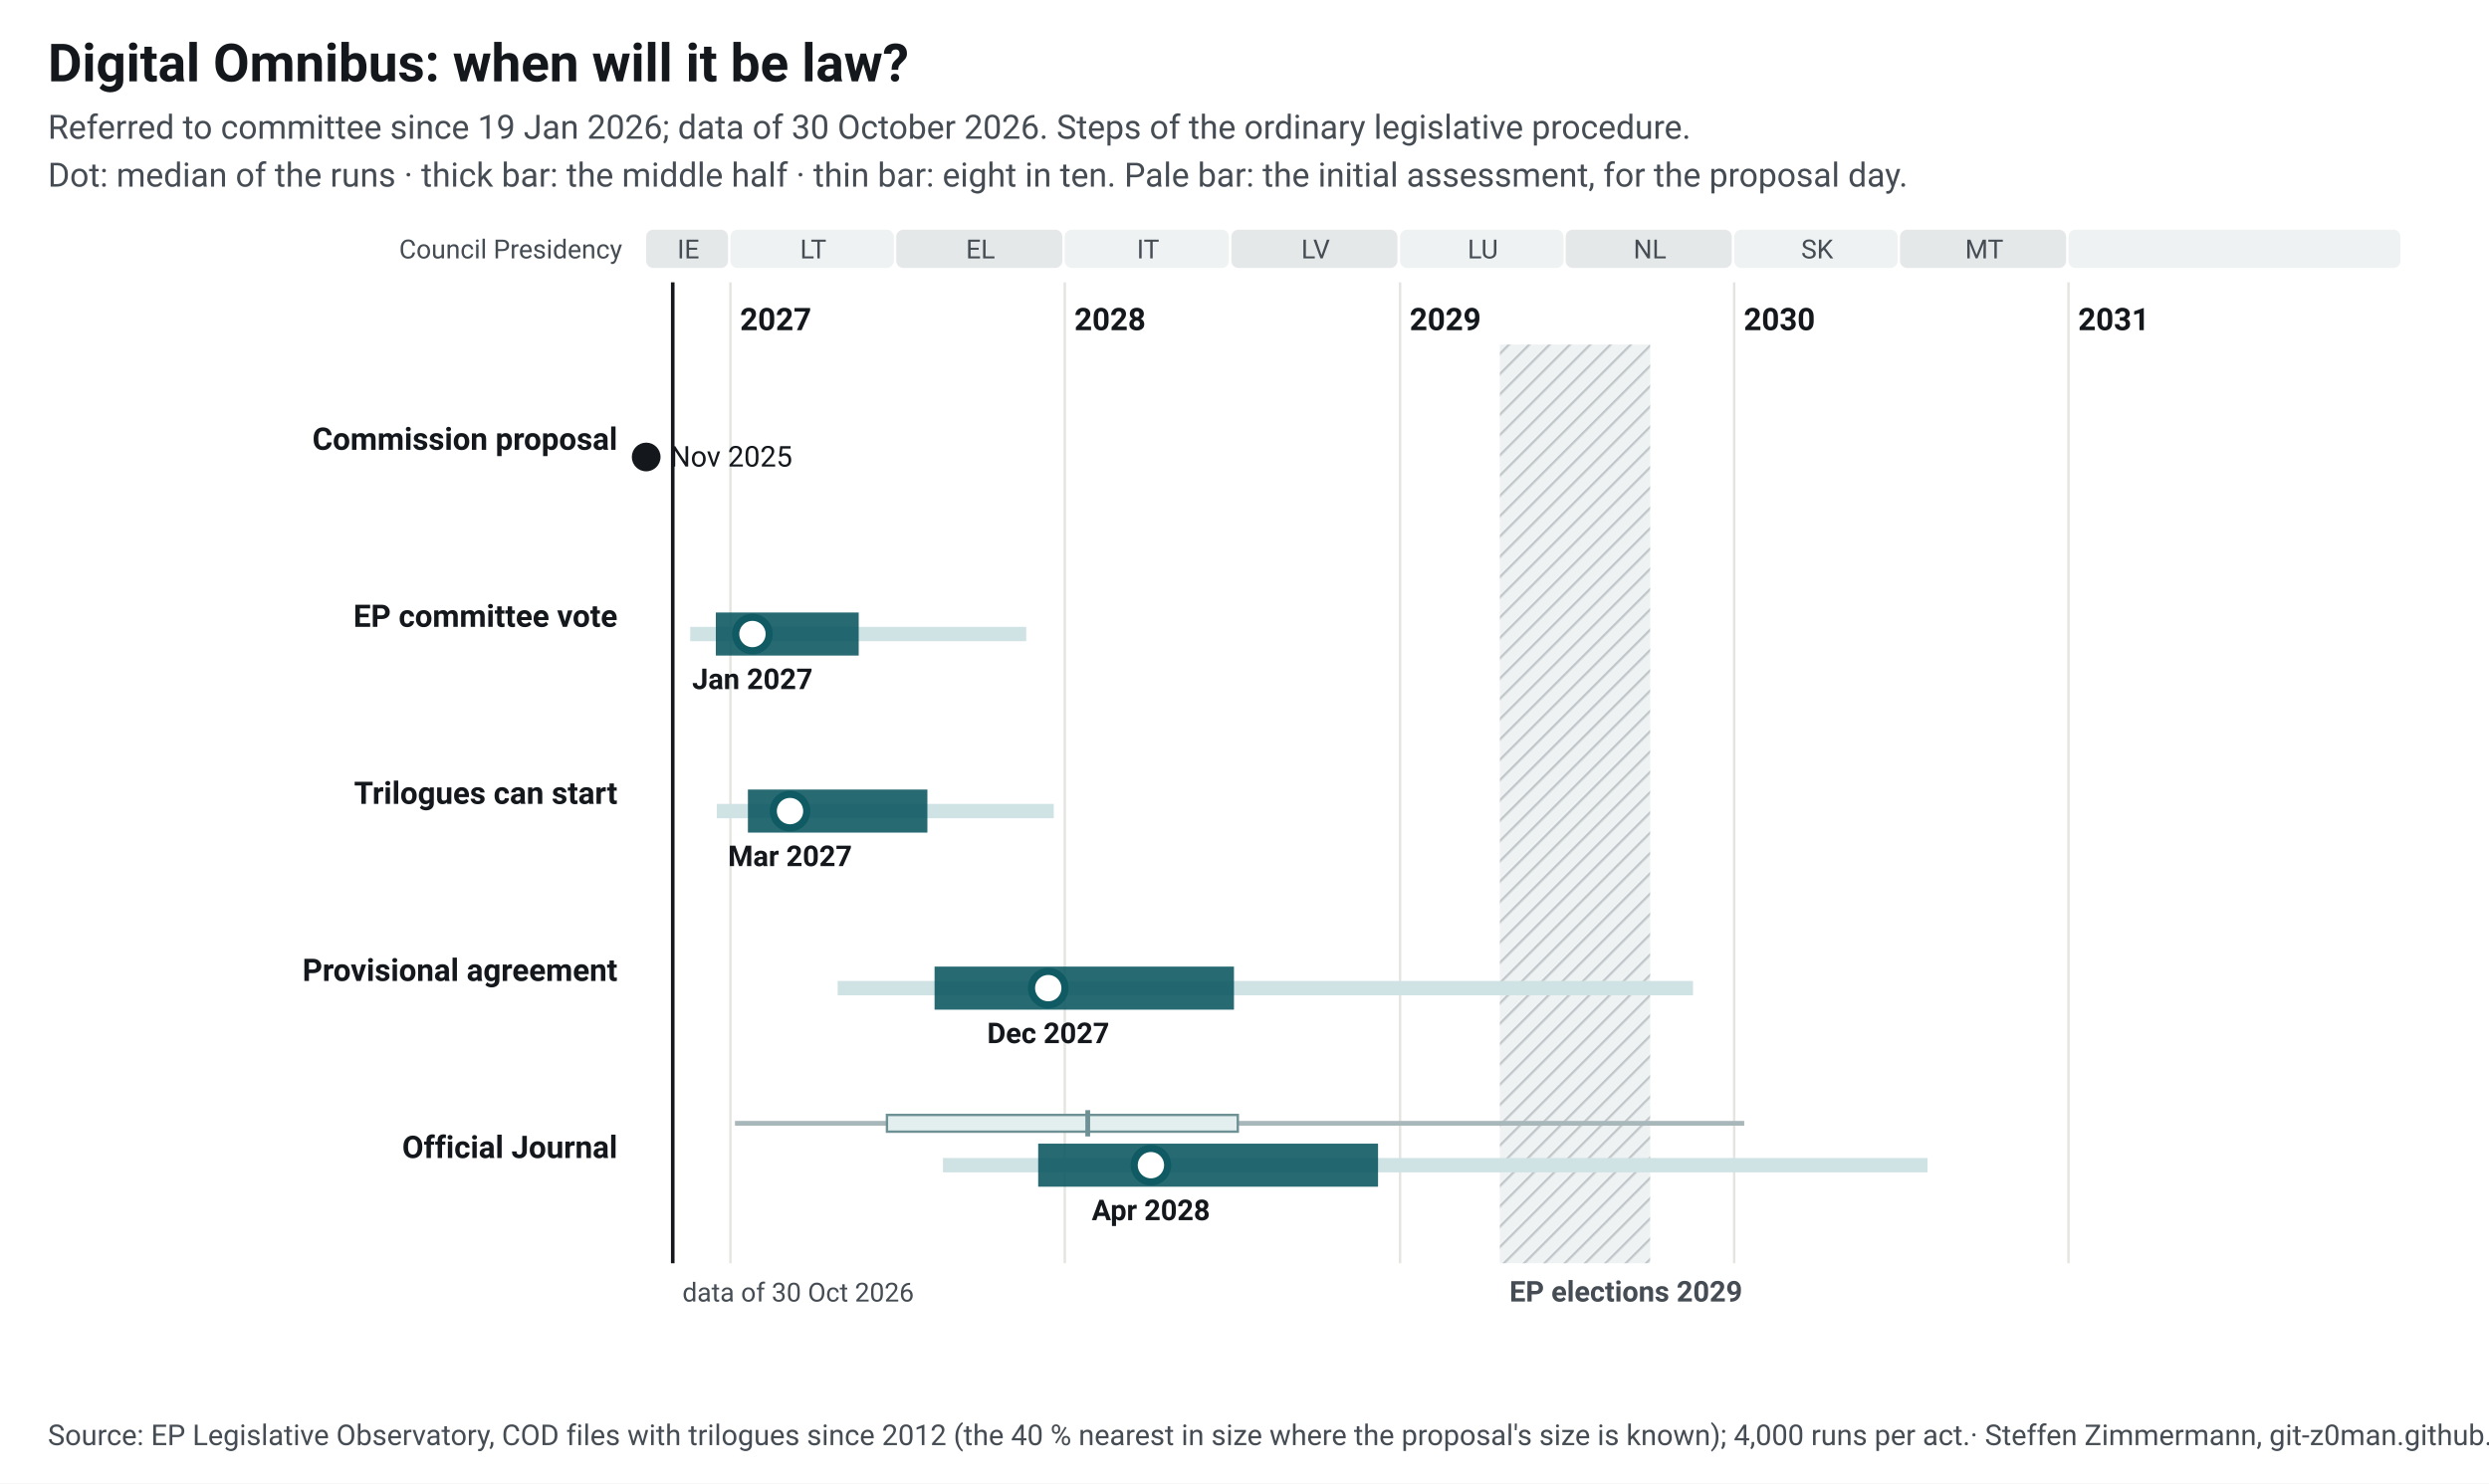
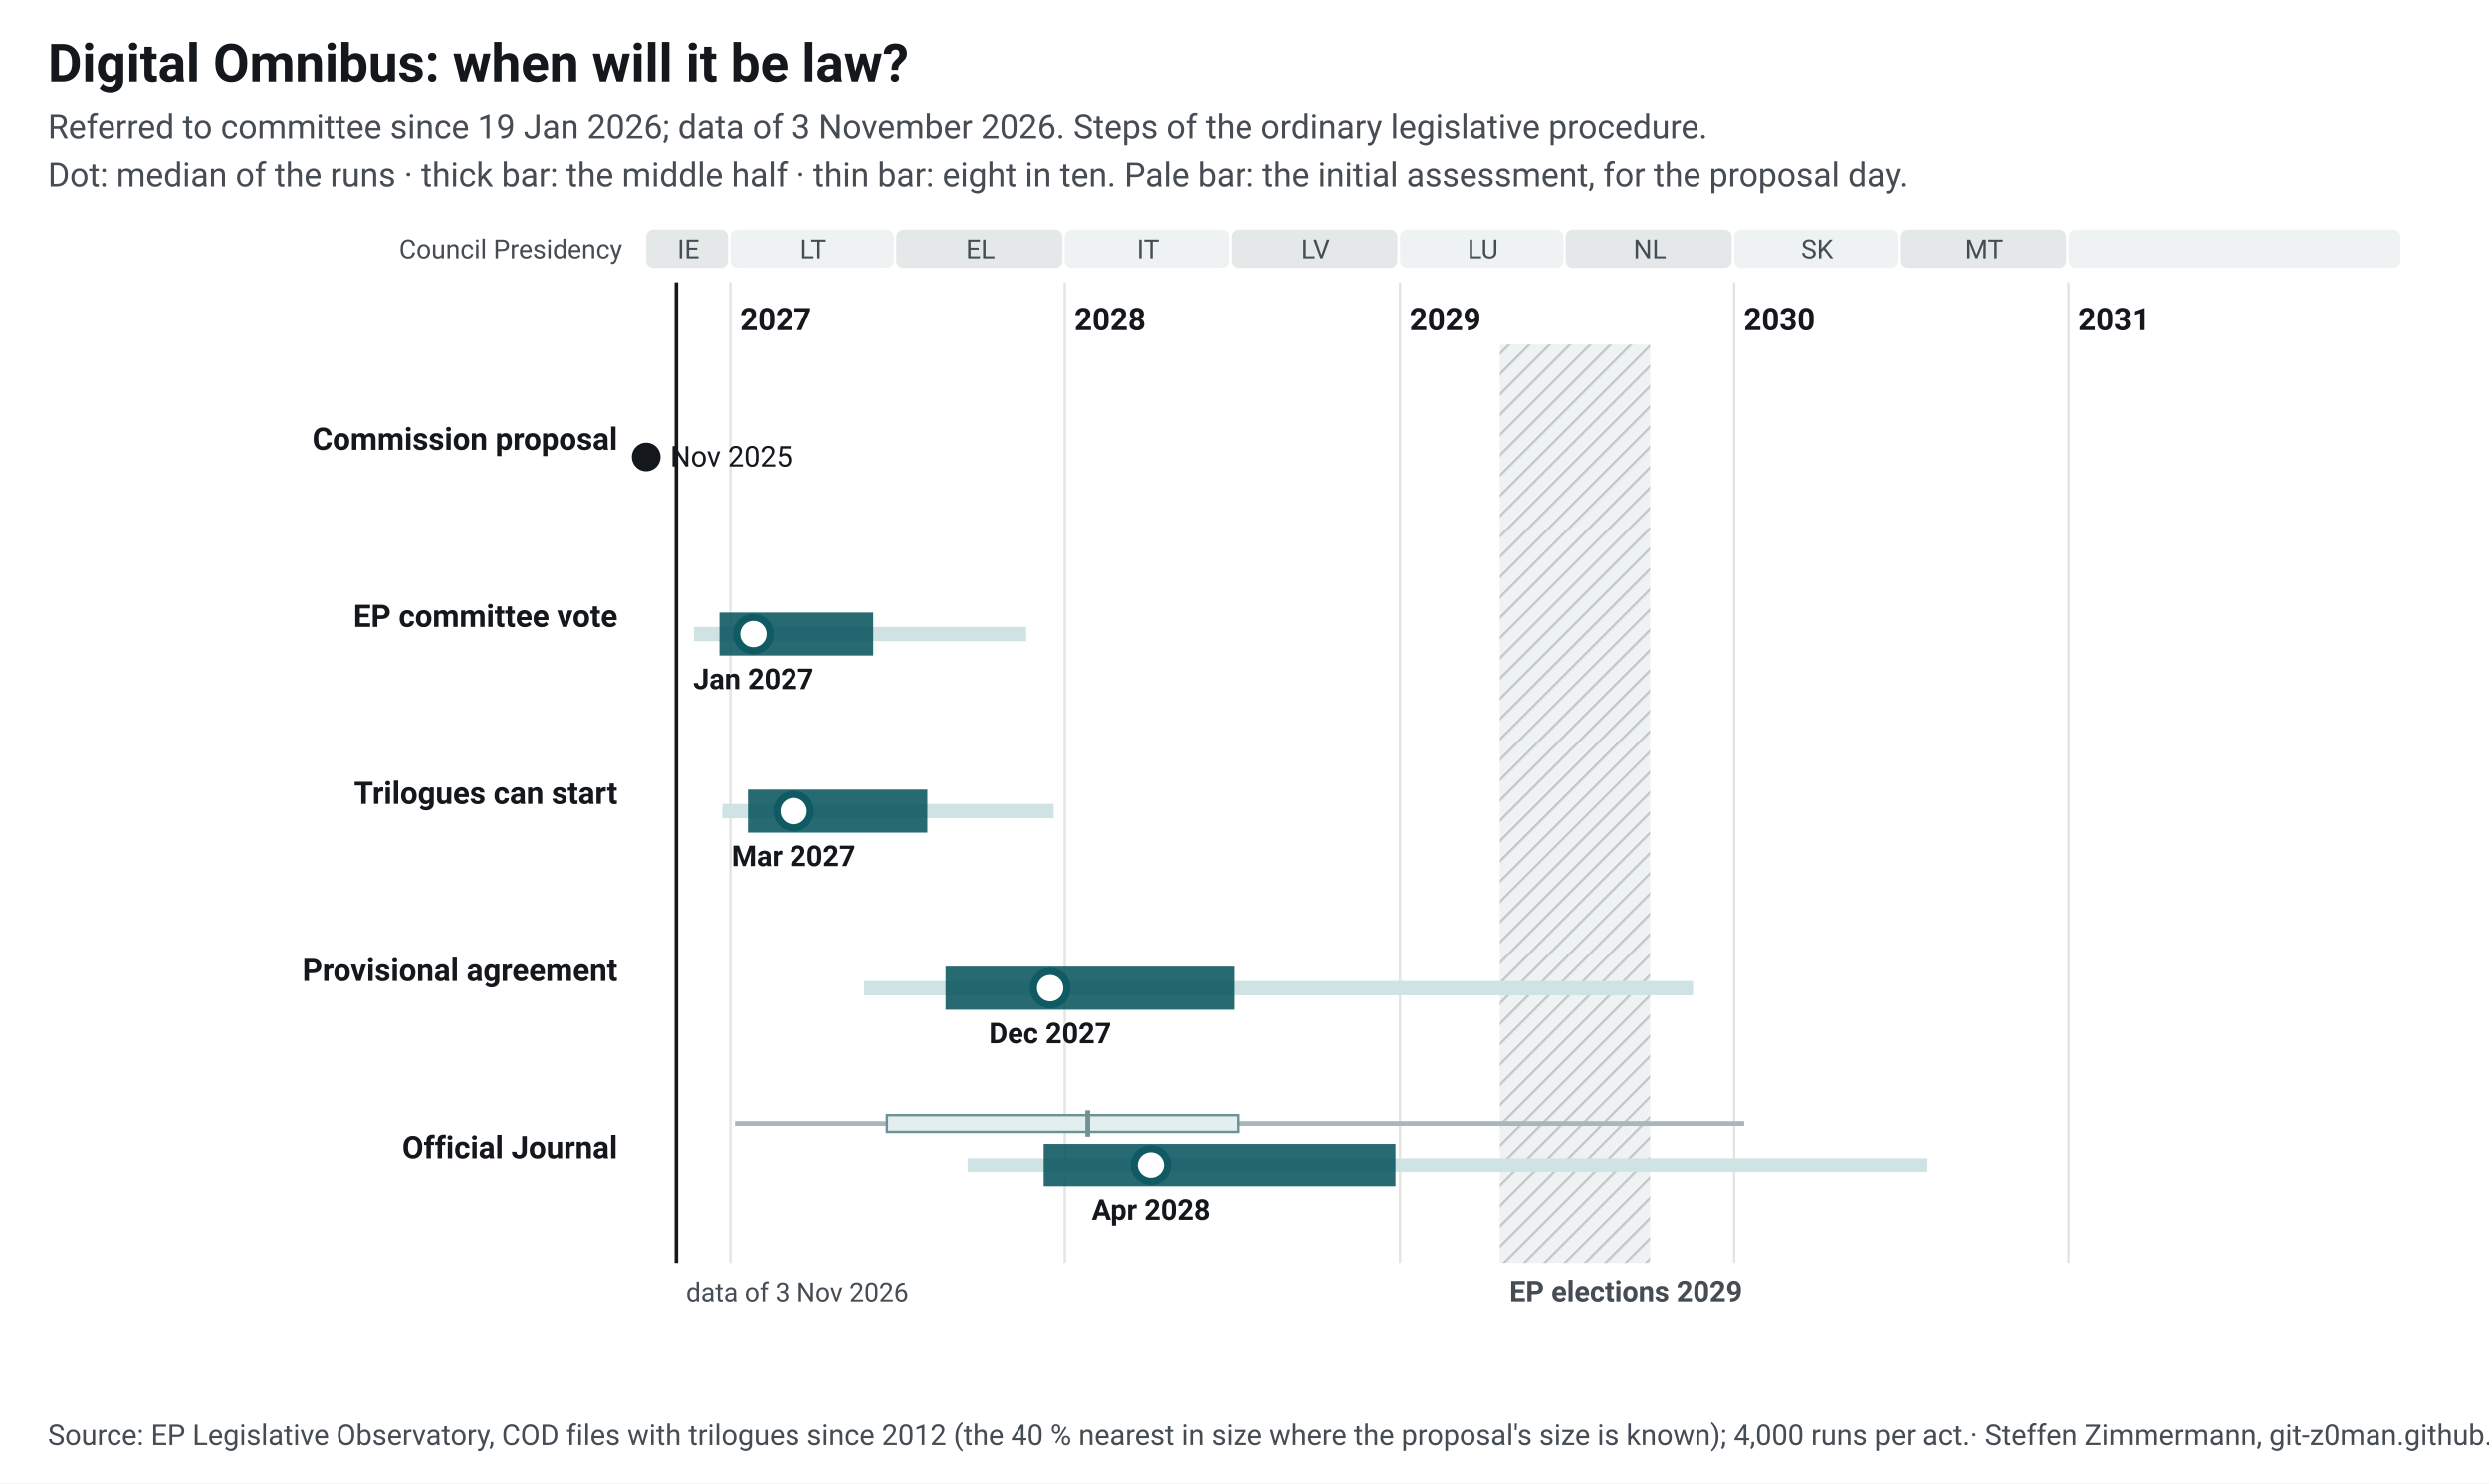
<svg xmlns="http://www.w3.org/2000/svg" width="1040" height="620" viewBox="0 0 1040 620" font-family="&quot;Source Sans 3&quot;, system-ui, -apple-system, Segoe UI, Roboto, Arial, sans-serif" font-size="13">
  <style>.ink{fill:#14181c}.mu{fill:#454c53}.gr{stroke:#e3e5e1;stroke-width:1}.pa{fill:#eef2f2}.pb{fill:#e4e8e9}.hb{fill:#eef2f2}.hl{stroke:#c3c9cc}.wt{fill:#454c53}.pt{fill:#14181c;paint-order:stroke;stroke:#fff;stroke-width:4px;stroke-linejoin:round}.pl{stroke:#14181c}.td{stroke:#14181c;stroke-width:1.5}.b50{fill:#0f5a63;opacity:.9}.b80{fill:#cfe2e4}.med{fill:#fff;stroke:#0f5a63}.fx{fill:#14181c}.ini{fill:#e3eeef;stroke:#6e9195;stroke-width:1}.ini80{fill:#a7b7ba}.inim{stroke:#6e9195;stroke-width:2}.c1{stroke:#0f5a63}.c2{stroke:#454c53;stroke-dasharray:7 4}a text{fill:#0f5a63}.nl-pending{fill:#0f5a63}.nl-adopted{fill:#5b646b}.nl-plan{fill:#fff;stroke:#14181c}.nl-open{fill:none;stroke:#14181c}.nl-q{fill:#14181c}.nl-row{stroke:#e3e5e1;stroke-width:.6}.nl-g-announced{fill:#f1f2f3}.nl-g-pending{fill:#e3eeef}.nl-g-adopted{fill:#eef2f2}</style>
  <rect width="1040" height="620" fill="#fff" />
  <text x="20" y="34" font-size="22" font-weight="700" class="ink">Digital Omnibus: when will it be law?</text>
-   <text x="20" y="58" font-size="14" class="mu">Referred to committee since 19 Jan 2026; data of 30 October 2026. Steps of the ordinary legislative procedure.</text>
+   <text x="20" y="58" font-size="14" class="mu">Referred to committee since 19 Jan 2026; data of 3 November 2026. Steps of the ordinary legislative procedure.</text>
  <text x="20" y="78" font-size="14" class="mu">Dot: median of the runs · thick bar: the middle half · thin bar: eight in ten. Pale bar: the initial assessment, for the proposal day.</text>
  <g transform="translate(20,92)">
    <defs>
      <pattern id="hatch-36" width="6" height="6" patternUnits="userSpaceOnUse" patternTransform="rotate(45)">
        <rect width="6" height="6" class="hb" />
        <line x1="0" y1="0" x2="0" y2="6" class="hl" stroke-width="2" />
      </pattern>
    </defs>
    <rect x="250.0" y="4" width="34.2" height="16" rx="3" class="pb" data-tip="Council Presidency: IE, Jul 2026 to Dec 2026" />
    <text x="267.6" y="16" text-anchor="middle" font-size="11" class="mu">IE</text>
    <rect x="285.2" y="4" width="68.3" height="16" rx="3" class="pa" data-tip="Council Presidency: LT, Jan 2027 to Jun 2027" />
    <text x="319.8" y="16" text-anchor="middle" font-size="11" class="mu">LT</text>
    <rect x="354.5" y="4" width="69.4" height="16" rx="3" class="pb" data-tip="Council Presidency: EL, Jul 2027 to Dec 2027" />
    <text x="389.7" y="16" text-anchor="middle" font-size="11" class="mu">EL</text>
    <rect x="424.9" y="4" width="68.6" height="16" rx="3" class="pa" data-tip="Council Presidency: IT, Jan 2028 to Jun 2028" />
    <text x="459.7" y="16" text-anchor="middle" font-size="11" class="mu">IT</text>
    <rect x="494.5" y="4" width="69.4" height="16" rx="3" class="pb" data-tip="Council Presidency: LV, Jul 2028 to Dec 2028" />
    <text x="529.7" y="16" text-anchor="middle" font-size="11" class="mu">LV</text>
    <rect x="565.0" y="4" width="68.3" height="16" rx="3" class="pa" data-tip="Council Presidency: LU, Jan 2029 to Jun 2029" />
    <text x="599.6" y="16" text-anchor="middle" font-size="11" class="mu">LU</text>
    <rect x="634.2" y="4" width="69.4" height="16" rx="3" class="pb" data-tip="Council Presidency: NL, Jul 2029 to Dec 2029" />
    <text x="669.4" y="16" text-anchor="middle" font-size="11" class="mu">NL</text>
    <rect x="704.6" y="4" width="68.3" height="16" rx="3" class="pa" data-tip="Council Presidency: SK, Jan 2030 to Jun 2030" />
    <text x="739.3" y="16" text-anchor="middle" font-size="11" class="mu">SK</text>
    <rect x="773.9" y="4" width="69.4" height="16" rx="3" class="pb" data-tip="Council Presidency: MT, Jul 2030 to Dec 2030" />
    <text x="809.1" y="16" text-anchor="middle" font-size="11" class="mu">MT</text>
    <rect x="844.3" y="4" width="138.7" height="16" rx="3" class="pa" data-tip="Council Presidency: not decided, Jan 2031 to Dec 2031" />
    <text x="914.2" y="16" text-anchor="middle" font-size="11" class="mu" />
    <line x1="285.2" y1="26" x2="285.2" y2="436" class="gr" />
    <text x="289.2" y="46" font-weight="600" class="ink">2027</text>
    <line x1="424.9" y1="26" x2="424.9" y2="436" class="gr" />
    <text x="428.9" y="46" font-weight="600" class="ink">2028</text>
    <line x1="565.0" y1="26" x2="565.0" y2="436" class="gr" />
    <text x="569.0" y="46" font-weight="600" class="ink">2029</text>
    <line x1="704.6" y1="26" x2="704.6" y2="436" class="gr" />
    <text x="708.6" y="46" font-weight="600" class="ink">2030</text>
    <line x1="844.3" y1="26" x2="844.3" y2="436" class="gr" />
    <text x="848.3" y="46" font-weight="600" class="ink">2031</text>
    <rect x="606.7" y="52" width="62.8" height="384" fill="url(#hatch-36)" data-tip="European elections 2029: Parliament does no legislative work from its last session in April until the new committees vote again in October (assumption, as in 2024; the dates are not set yet)." />
    <text x="610.7" y="452" font-size="12" font-weight="600" class="wt">EP elections 2029</text>
    <text x="240" y="16" text-anchor="end" font-size="11" class="mu">Council Presidency</text>
-     <line x1="261.1" y1="26" x2="261.1" y2="436" class="td" />
-     <text x="265.1" y="452" font-size="11" class="mu">data of 30 Oct 2026</text>
+     <line x1="262.6" y1="26" x2="262.6" y2="436" class="td" />
+     <text x="266.6" y="452" font-size="11" class="mu">data of 3 Nov 2026</text>
    <text x="238" y="96.0" text-anchor="end" font-weight="600" class="ink lnk">Commission proposal</text>
    <circle cx="250.0" cy="99.0" r="6" class="fx" data-tip="Commission proposal: 19 Nov 2025" />
    <text x="260.0" y="103.0" font-size="12" class="ink">Nov 2025</text>
    <text x="238" y="170.0" text-anchor="end" font-weight="600" class="ink lnk">EP committee vote</text>
-     <rect x="268.4" y="170.0" width="140.4" height="6" class="b80" data-tip="EP committee vote: median Jan 2027; half of the runs Dec 2026 to May 2027; eight in ten Nov 2026 to Nov 2027" />
-     <rect x="279.1" y="164.0" width="59.7" height="18" class="b50" data-tip="EP committee vote: median Jan 2027; half of the runs Dec 2026 to May 2027; eight in ten Nov 2026 to Nov 2027" />
-     <circle cx="294.4" cy="173.0" r="7" class="med" stroke-width="3" data-tip="EP committee vote: median Jan 2027; half of the runs Dec 2026 to May 2027; eight in ten Nov 2026 to Nov 2027" />
-     <text x="294.4" y="196.0" text-anchor="middle" font-size="12" font-weight="600" class="ink">Jan 2027</text>
+     <rect x="269.9" y="170.0" width="138.9" height="6" class="b80" data-tip="EP committee vote: median Jan 2027; half of the runs Dec 2026 to Jun 2027; eight in ten Nov 2026 to Nov 2027" />
+     <rect x="280.6" y="164.0" width="64.3" height="18" class="b50" data-tip="EP committee vote: median Jan 2027; half of the runs Dec 2026 to Jun 2027; eight in ten Nov 2026 to Nov 2027" />
+     <circle cx="294.8" cy="173.0" r="7" class="med" stroke-width="3" data-tip="EP committee vote: median Jan 2027; half of the runs Dec 2026 to Jun 2027; eight in ten Nov 2026 to Nov 2027" />
+     <text x="294.8" y="196.0" text-anchor="middle" font-size="12" font-weight="600" class="ink">Jan 2027</text>
    <text x="238" y="244.0" text-anchor="end" font-weight="600" class="ink lnk">Trilogues can start</text>
-     <rect x="279.5" y="244.0" width="140.8" height="6" class="b80" data-tip="Trilogues can start: median Mar 2027; half of the runs Jan 2027 to Aug 2027; eight in ten Dec 2026 to Dec 2027" />
+     <rect x="281.8" y="244.0" width="138.5" height="6" class="b80" data-tip="Trilogues can start: median Mar 2027; half of the runs Jan 2027 to Aug 2027; eight in ten Dec 2026 to Dec 2027" />
    <rect x="292.5" y="238.0" width="75.0" height="18" class="b50" data-tip="Trilogues can start: median Mar 2027; half of the runs Jan 2027 to Aug 2027; eight in ten Dec 2026 to Dec 2027" />
-     <circle cx="310.1" cy="247.0" r="7" class="med" stroke-width="3" data-tip="Trilogues can start: median Mar 2027; half of the runs Jan 2027 to Aug 2027; eight in ten Dec 2026 to Dec 2027" />
-     <text x="310.1" y="270.0" text-anchor="middle" font-size="12" font-weight="600" class="ink">Mar 2027</text>
+     <circle cx="311.6" cy="247.0" r="7" class="med" stroke-width="3" data-tip="Trilogues can start: median Mar 2027; half of the runs Jan 2027 to Aug 2027; eight in ten Dec 2026 to Dec 2027" />
+     <text x="311.6" y="270.0" text-anchor="middle" font-size="12" font-weight="600" class="ink">Mar 2027</text>
    <text x="238" y="318.0" text-anchor="end" font-weight="600" class="ink lnk">Provisional agreement</text>
-     <rect x="330.0" y="318.0" width="357.4" height="6" class="b80" data-tip="Provisional agreement: median Dec 2027; half of the runs Aug 2027 to Jul 2028; eight in ten Apr 2027 to Nov 2029" />
-     <rect x="370.5" y="312.0" width="125.1" height="18" class="b50" data-tip="Provisional agreement: median Dec 2027; half of the runs Aug 2027 to Jul 2028; eight in ten Apr 2027 to Nov 2029" />
-     <circle cx="418.0" cy="321.0" r="7" class="med" stroke-width="3" data-tip="Provisional agreement: median Dec 2027; half of the runs Aug 2027 to Jul 2028; eight in ten Apr 2027 to Nov 2029" />
-     <text x="418.0" y="344.0" text-anchor="middle" font-size="12" font-weight="600" class="ink">Dec 2027</text>
+     <rect x="341.1" y="318.0" width="346.3" height="6" class="b80" data-tip="Provisional agreement: median Dec 2027; half of the runs Aug 2027 to Jul 2028; eight in ten May 2027 to Nov 2029" />
+     <rect x="375.1" y="312.0" width="120.5" height="18" class="b50" data-tip="Provisional agreement: median Dec 2027; half of the runs Aug 2027 to Jul 2028; eight in ten May 2027 to Nov 2029" />
+     <circle cx="418.8" cy="321.0" r="7" class="med" stroke-width="3" data-tip="Provisional agreement: median Dec 2027; half of the runs Aug 2027 to Jul 2028; eight in ten May 2027 to Nov 2029" />
+     <text x="418.8" y="344.0" text-anchor="middle" font-size="12" font-weight="600" class="ink">Dec 2027</text>
    <text x="238" y="392.0" text-anchor="end" font-weight="600" class="ink lnk">Official Journal</text>
    <rect x="287.1" y="376.5" width="421.7" height="2" class="ini80" data-tip="Initial assessment, forecast for the proposal day (19 Nov 2025): Official Journal: median Jan 2028; half of the runs Jun 2027 to Jul 2028; eight in ten Jan 2027 to Jan 2030" />
    <rect x="350.6" y="374.0" width="146.6" height="7" class="ini" data-tip="Initial assessment, forecast for the proposal day (19 Nov 2025): Official Journal: median Jan 2028; half of the runs Jun 2027 to Jul 2028; eight in ten Jan 2027 to Jan 2030" />
    <line x1="434.5" y1="372.0" x2="434.5" y2="383.0" class="inim" data-tip="Initial assessment, forecast for the proposal day (19 Nov 2025): Official Journal: median Jan 2028; half of the runs Jun 2027 to Jul 2028; eight in ten Jan 2027 to Jan 2030" />
-     <rect x="374.0" y="392.0" width="411.4" height="6" class="b80" data-tip="Official Journal: median Apr 2028; half of the runs Dec 2027 to Dec 2028; eight in ten Aug 2027 to Jul 2030" />
-     <rect x="413.8" y="386.0" width="142.0" height="18" class="b50" data-tip="Official Journal: median Apr 2028; half of the runs Dec 2027 to Dec 2028; eight in ten Aug 2027 to Jul 2030" />
-     <circle cx="460.9" cy="395.0" r="7" class="med" stroke-width="3" data-tip="Official Journal: median Apr 2028; half of the runs Dec 2027 to Dec 2028; eight in ten Aug 2027 to Jul 2030" />
+     <rect x="384.3" y="392.0" width="401.1" height="6" class="b80" data-tip="Official Journal: median Apr 2028; half of the runs Dec 2027 to Dec 2028; eight in ten Sep 2027 to Jul 2030" />
+     <rect x="416.1" y="386.0" width="147.0" height="18" class="b50" data-tip="Official Journal: median Apr 2028; half of the runs Dec 2027 to Dec 2028; eight in ten Sep 2027 to Jul 2030" />
+     <circle cx="460.9" cy="395.0" r="7" class="med" stroke-width="3" data-tip="Official Journal: median Apr 2028; half of the runs Dec 2027 to Dec 2028; eight in ten Sep 2027 to Jul 2030" />
    <text x="460.9" y="418.0" text-anchor="middle" font-size="12" font-weight="600" class="ink">Apr 2028</text>
  </g>
  <text x="20" y="604" font-size="12" class="mu">Source: EP Legislative Observatory, COD files with trilogues since 2012 (the 40 % nearest in size where the proposal's size is known); 4,000 runs per act.<tspan> · Steffen Zimmermann, git-z0man.github.io/eu-regulation-timeline, CC BY 4.0</tspan>
  </text>
</svg>
